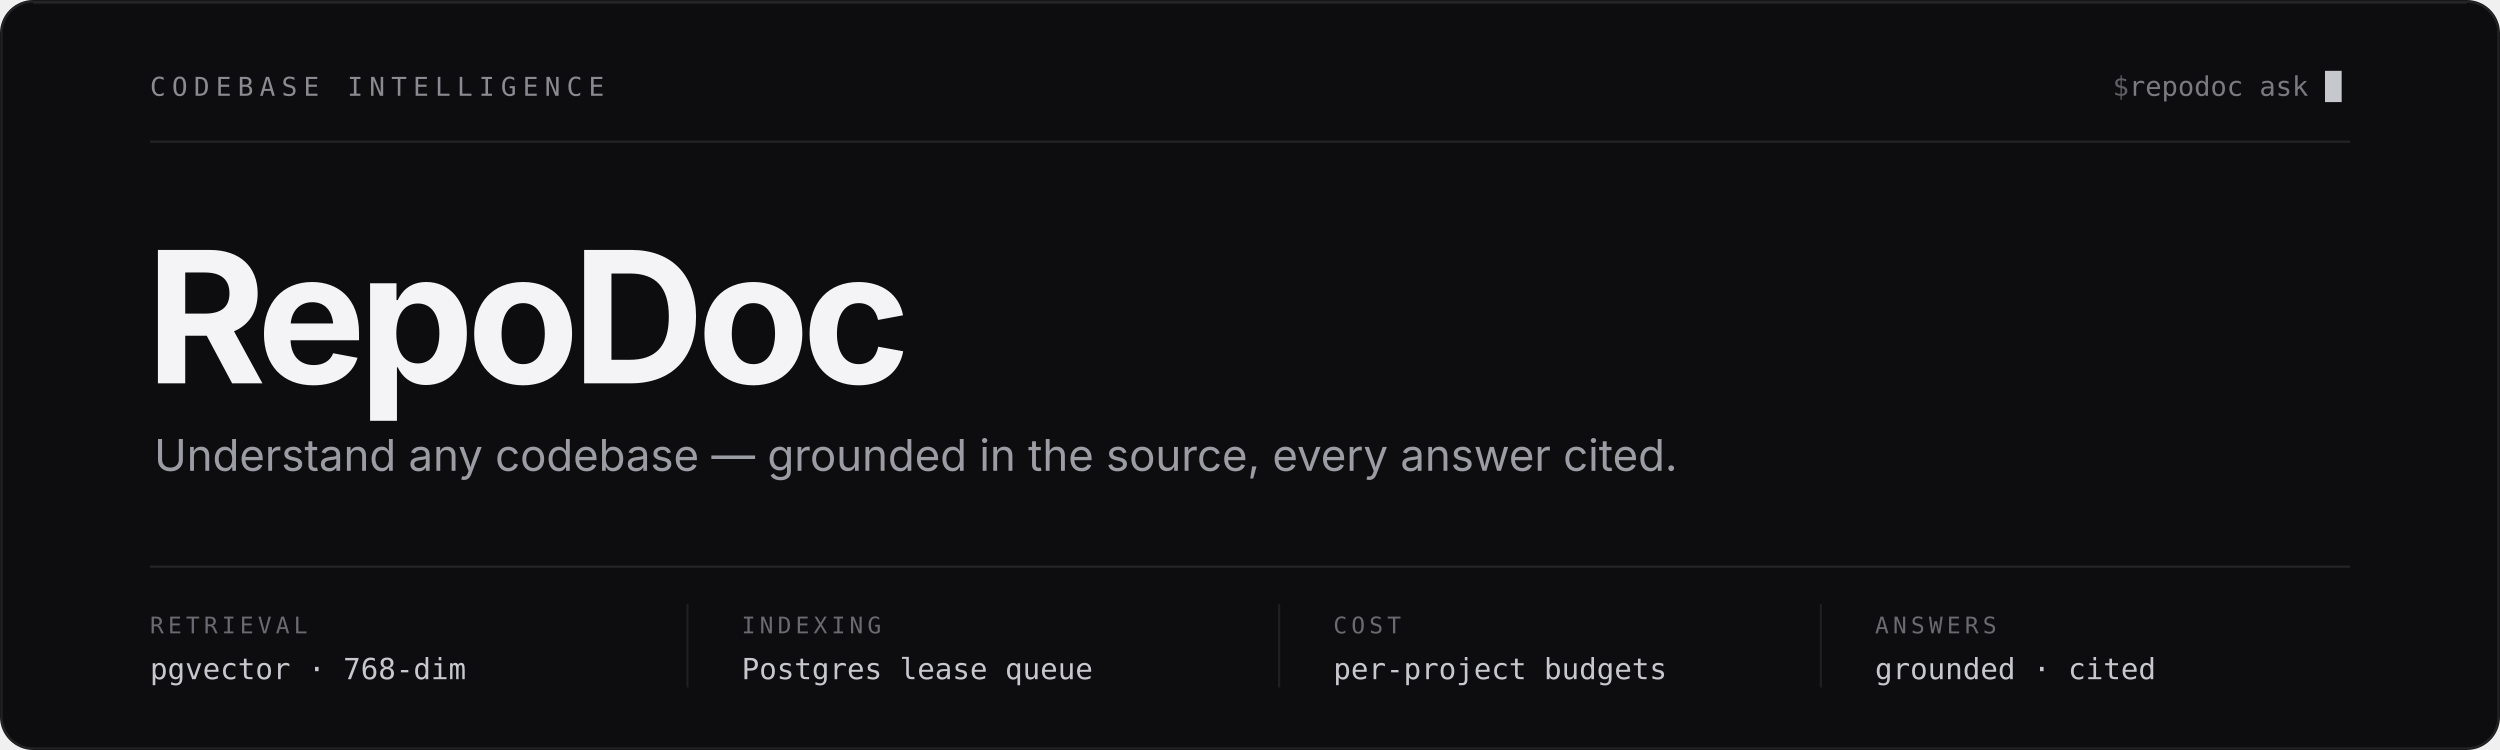
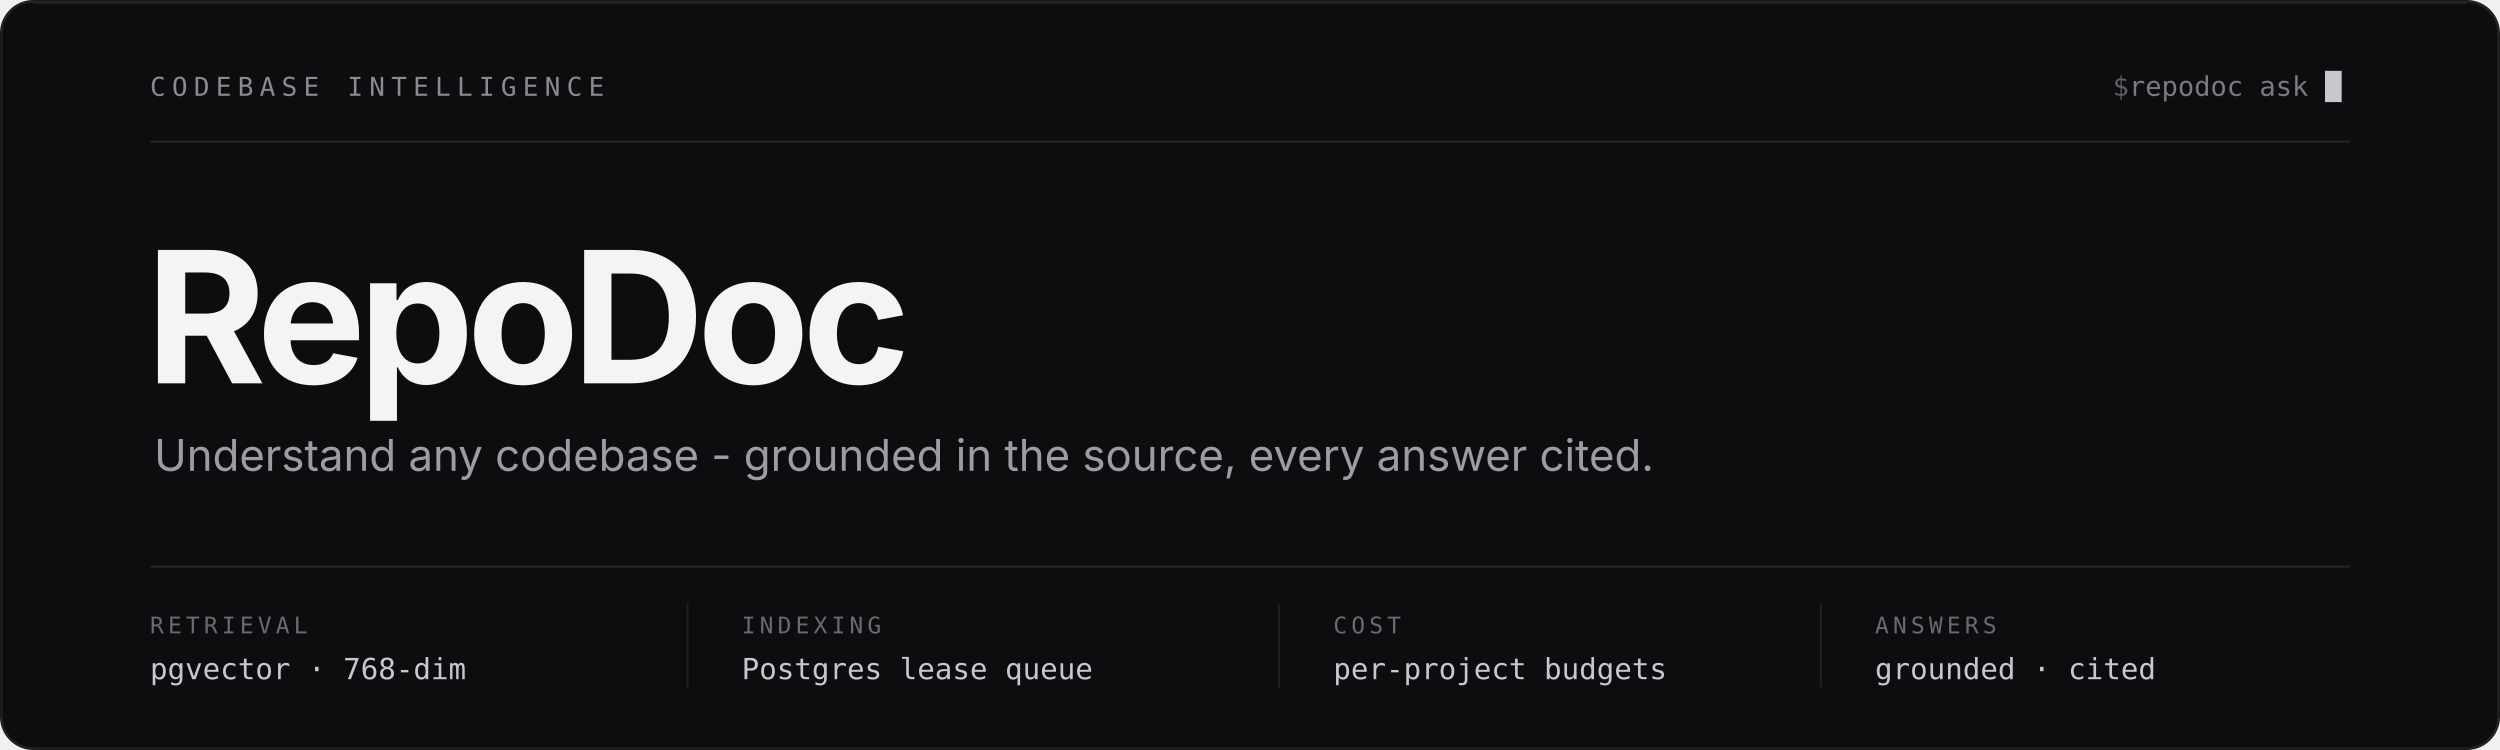
<svg xmlns="http://www.w3.org/2000/svg" width="1200" height="360" viewBox="0 0 1200 360" fill="none" role="img" aria-labelledby="ttl dsc">
  <rect width="1200" height="360" rx="16" fill="#0D0D0F" />
  <rect x="0.75" y="0.75" width="1198.5" height="358.5" rx="15.25" stroke="#FFFFFF" stroke-opacity="0.09" />
  <rect x="16" y="1" width="1168" height="1" fill="#FFFFFF" fill-opacity="0.06" />
  <text x="72" y="46" fill="#8A8A90" font-family="ui-monospace,SFMono-Regular,'JetBrains Mono',Consolas,monospace" font-size="12.5" font-weight="500" letter-spacing="3">CODEBASE INTELLIGENCE</text>
  <text x="1108" y="46" text-anchor="end" fill="#7A7A80" font-family="ui-monospace,SFMono-Regular,'JetBrains Mono',Consolas,monospace" font-size="13">
    <tspan fill="#5E5E64">$ </tspan>repodoc ask</text>
  <rect x="1116" y="34" width="8" height="15" fill="#C7C8CE">
    <animate attributeName="opacity" values="1;1;0;0" keyTimes="0;0.5;0.5;1" dur="1.1s" repeatCount="indefinite" />
  </rect>
  <line x1="72" y1="68" x2="1128" y2="68" stroke="#FFFFFF" stroke-opacity="0.10" />
  <text x="70" y="184" fill="#F4F4F6" font-family="Inter,'Segoe UI',system-ui,Arial,sans-serif" font-size="88" font-weight="700" letter-spacing="-3.5">RepoDoc</text>
-   <text x="74" y="226" fill="#9C9CA4" font-family="Inter,'Segoe UI',system-ui,Arial,sans-serif" font-size="21" font-weight="400">Understand any codebase — grounded in the source, every answer cited.</text>
+   <text x="74" y="226" fill="#9C9CA4" font-family="Inter,'Segoe UI',system-ui,Arial,sans-serif" font-size="21" font-weight="400">Understand any codebase - grounded in the source, every answer cited.</text>
  <line x1="72" y1="272" x2="1128" y2="272" stroke="#FFFFFF" stroke-opacity="0.10" />
  <g font-family="ui-monospace,SFMono-Regular,'JetBrains Mono',Consolas,monospace">
    <text x="72" y="304" fill="#6A6A70" font-size="11" letter-spacing="2">RETRIEVAL</text>
    <text x="72" y="326" fill="#C7C8CE" font-size="14">pgvector · 768-dim</text>
    <text x="356" y="304" fill="#6A6A70" font-size="11" letter-spacing="2">INDEXING</text>
    <text x="356" y="326" fill="#C7C8CE" font-size="14">Postgres lease queue</text>
    <text x="640" y="304" fill="#6A6A70" font-size="11" letter-spacing="2">COST</text>
    <text x="640" y="326" fill="#C7C8CE" font-size="14">per-project budgets</text>
    <text x="900" y="304" fill="#6A6A70" font-size="11" letter-spacing="2">ANSWERS</text>
    <text x="900" y="326" fill="#C7C8CE" font-size="14">grounded · cited</text>
  </g>
  <g stroke="#FFFFFF" stroke-opacity="0.08">
    <line x1="330" y1="290" x2="330" y2="330" />
    <line x1="614" y1="290" x2="614" y2="330" />
    <line x1="874" y1="290" x2="874" y2="330" />
  </g>
</svg>
